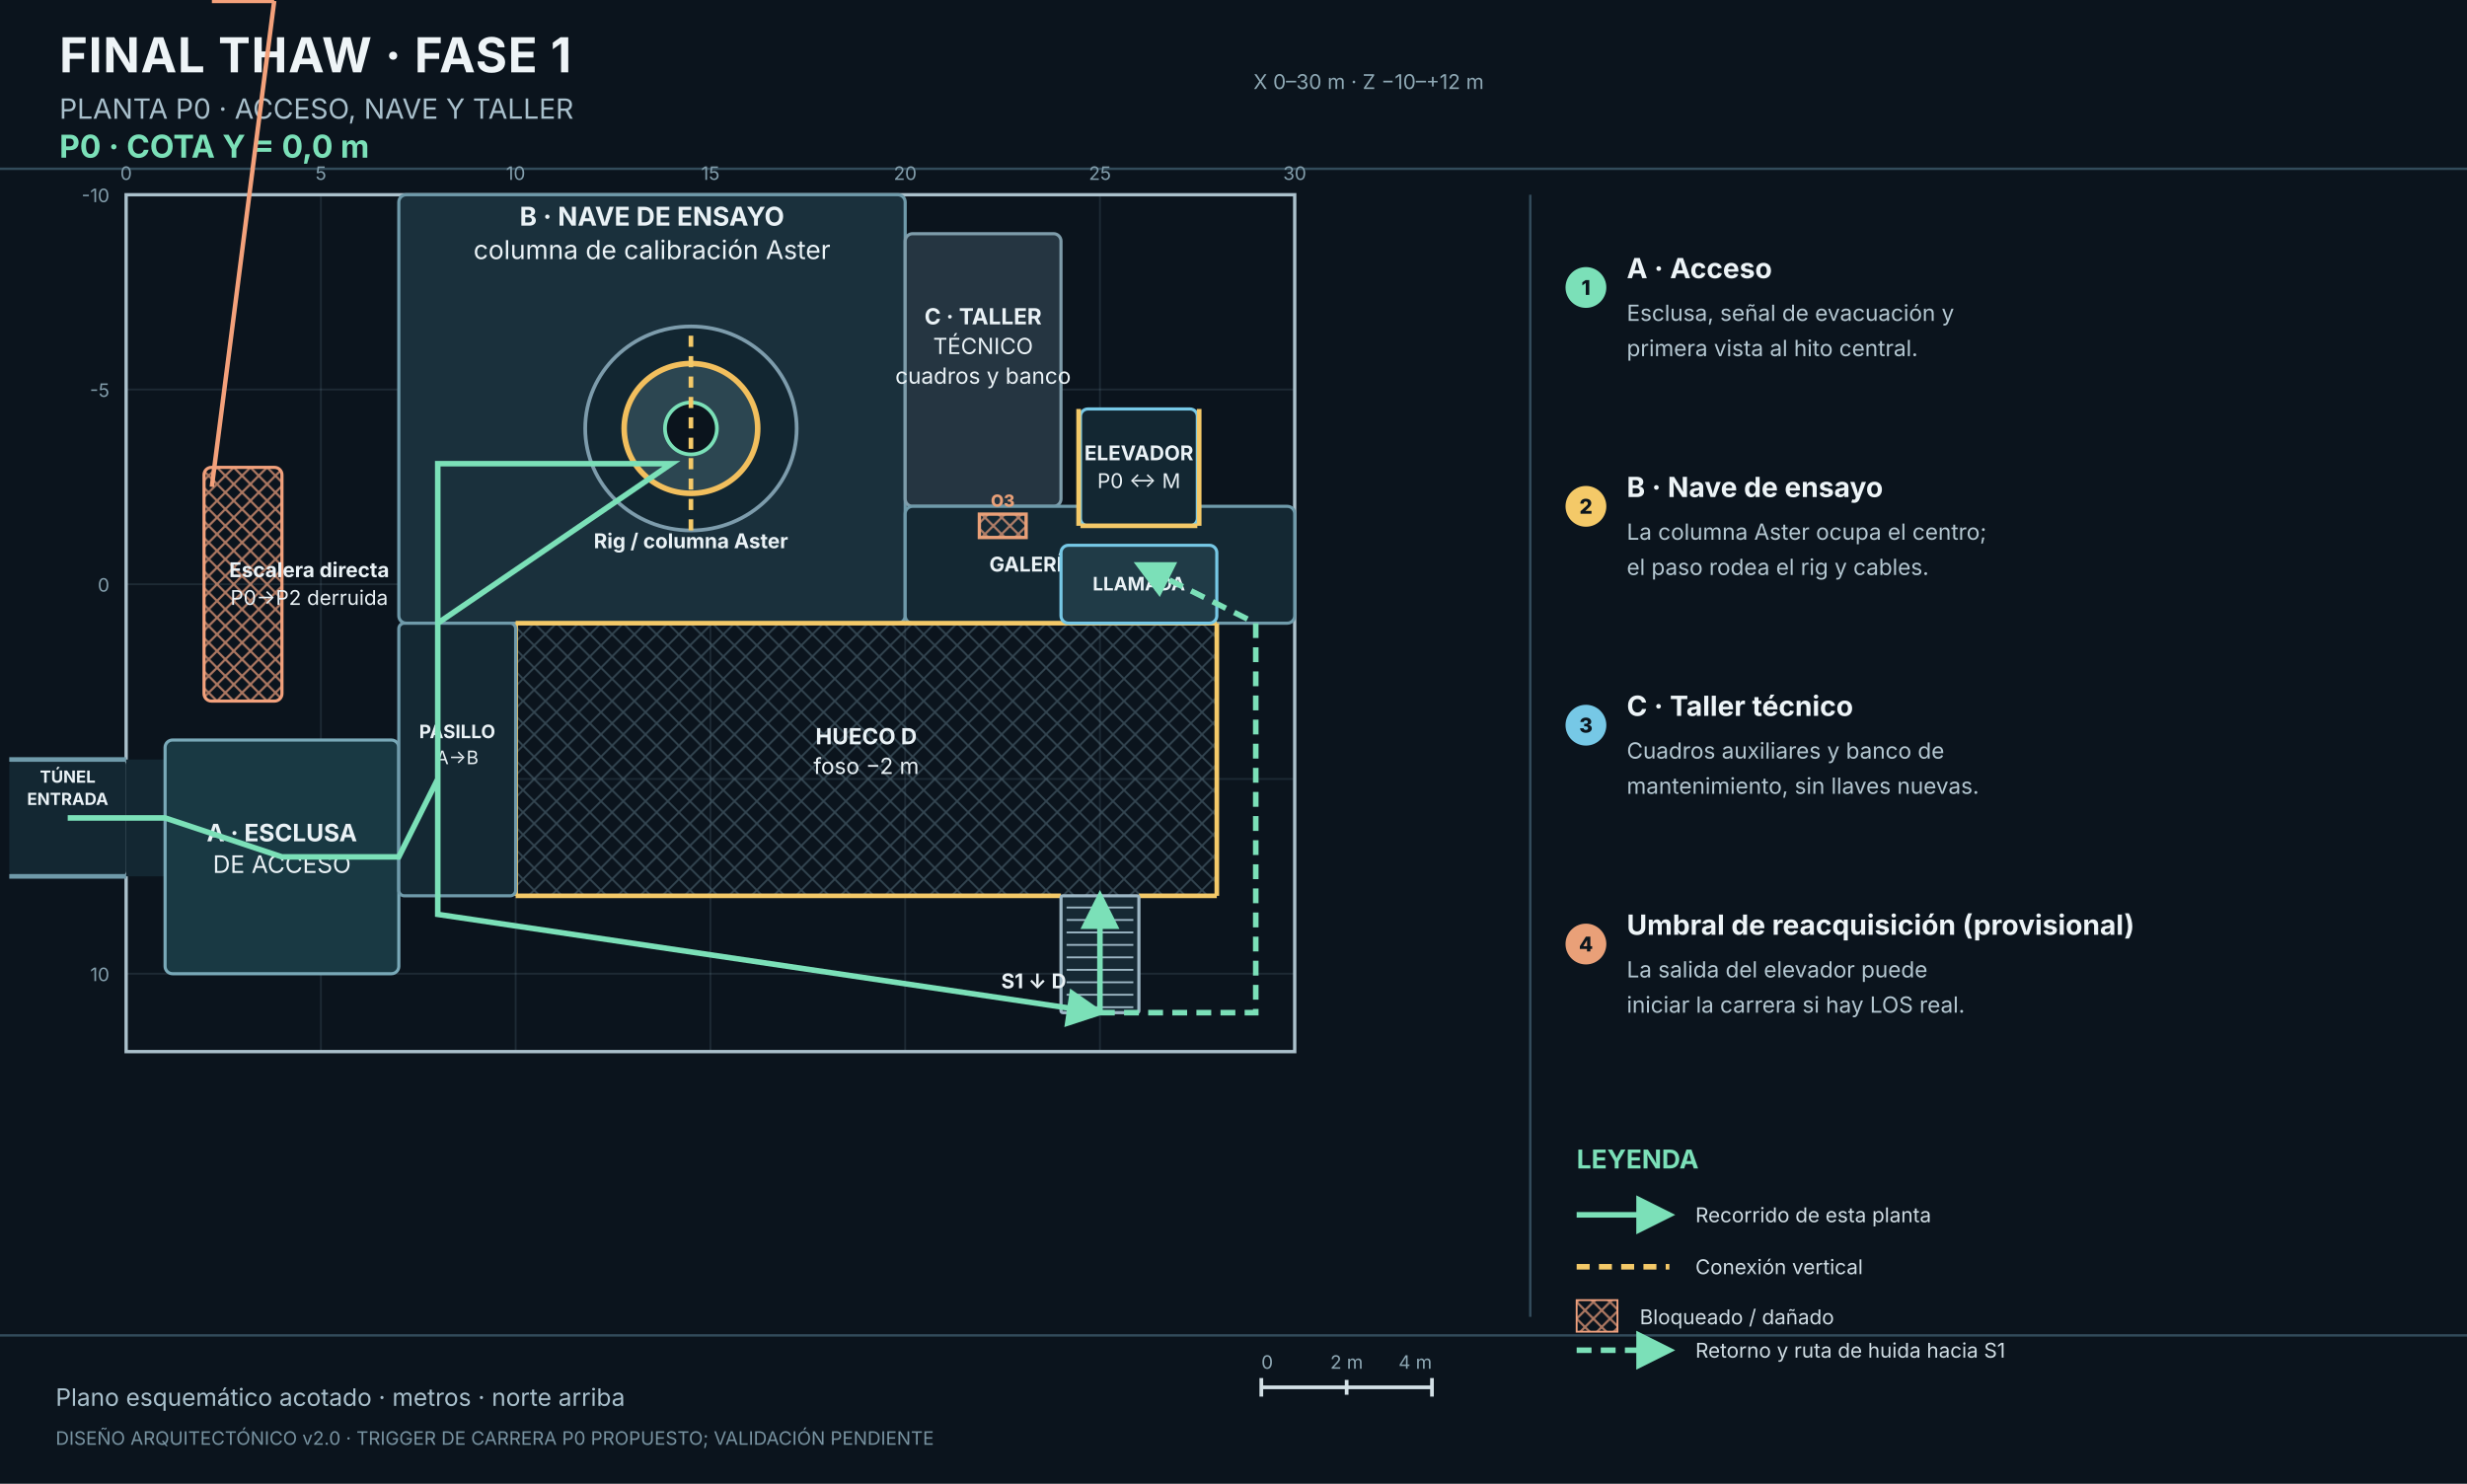
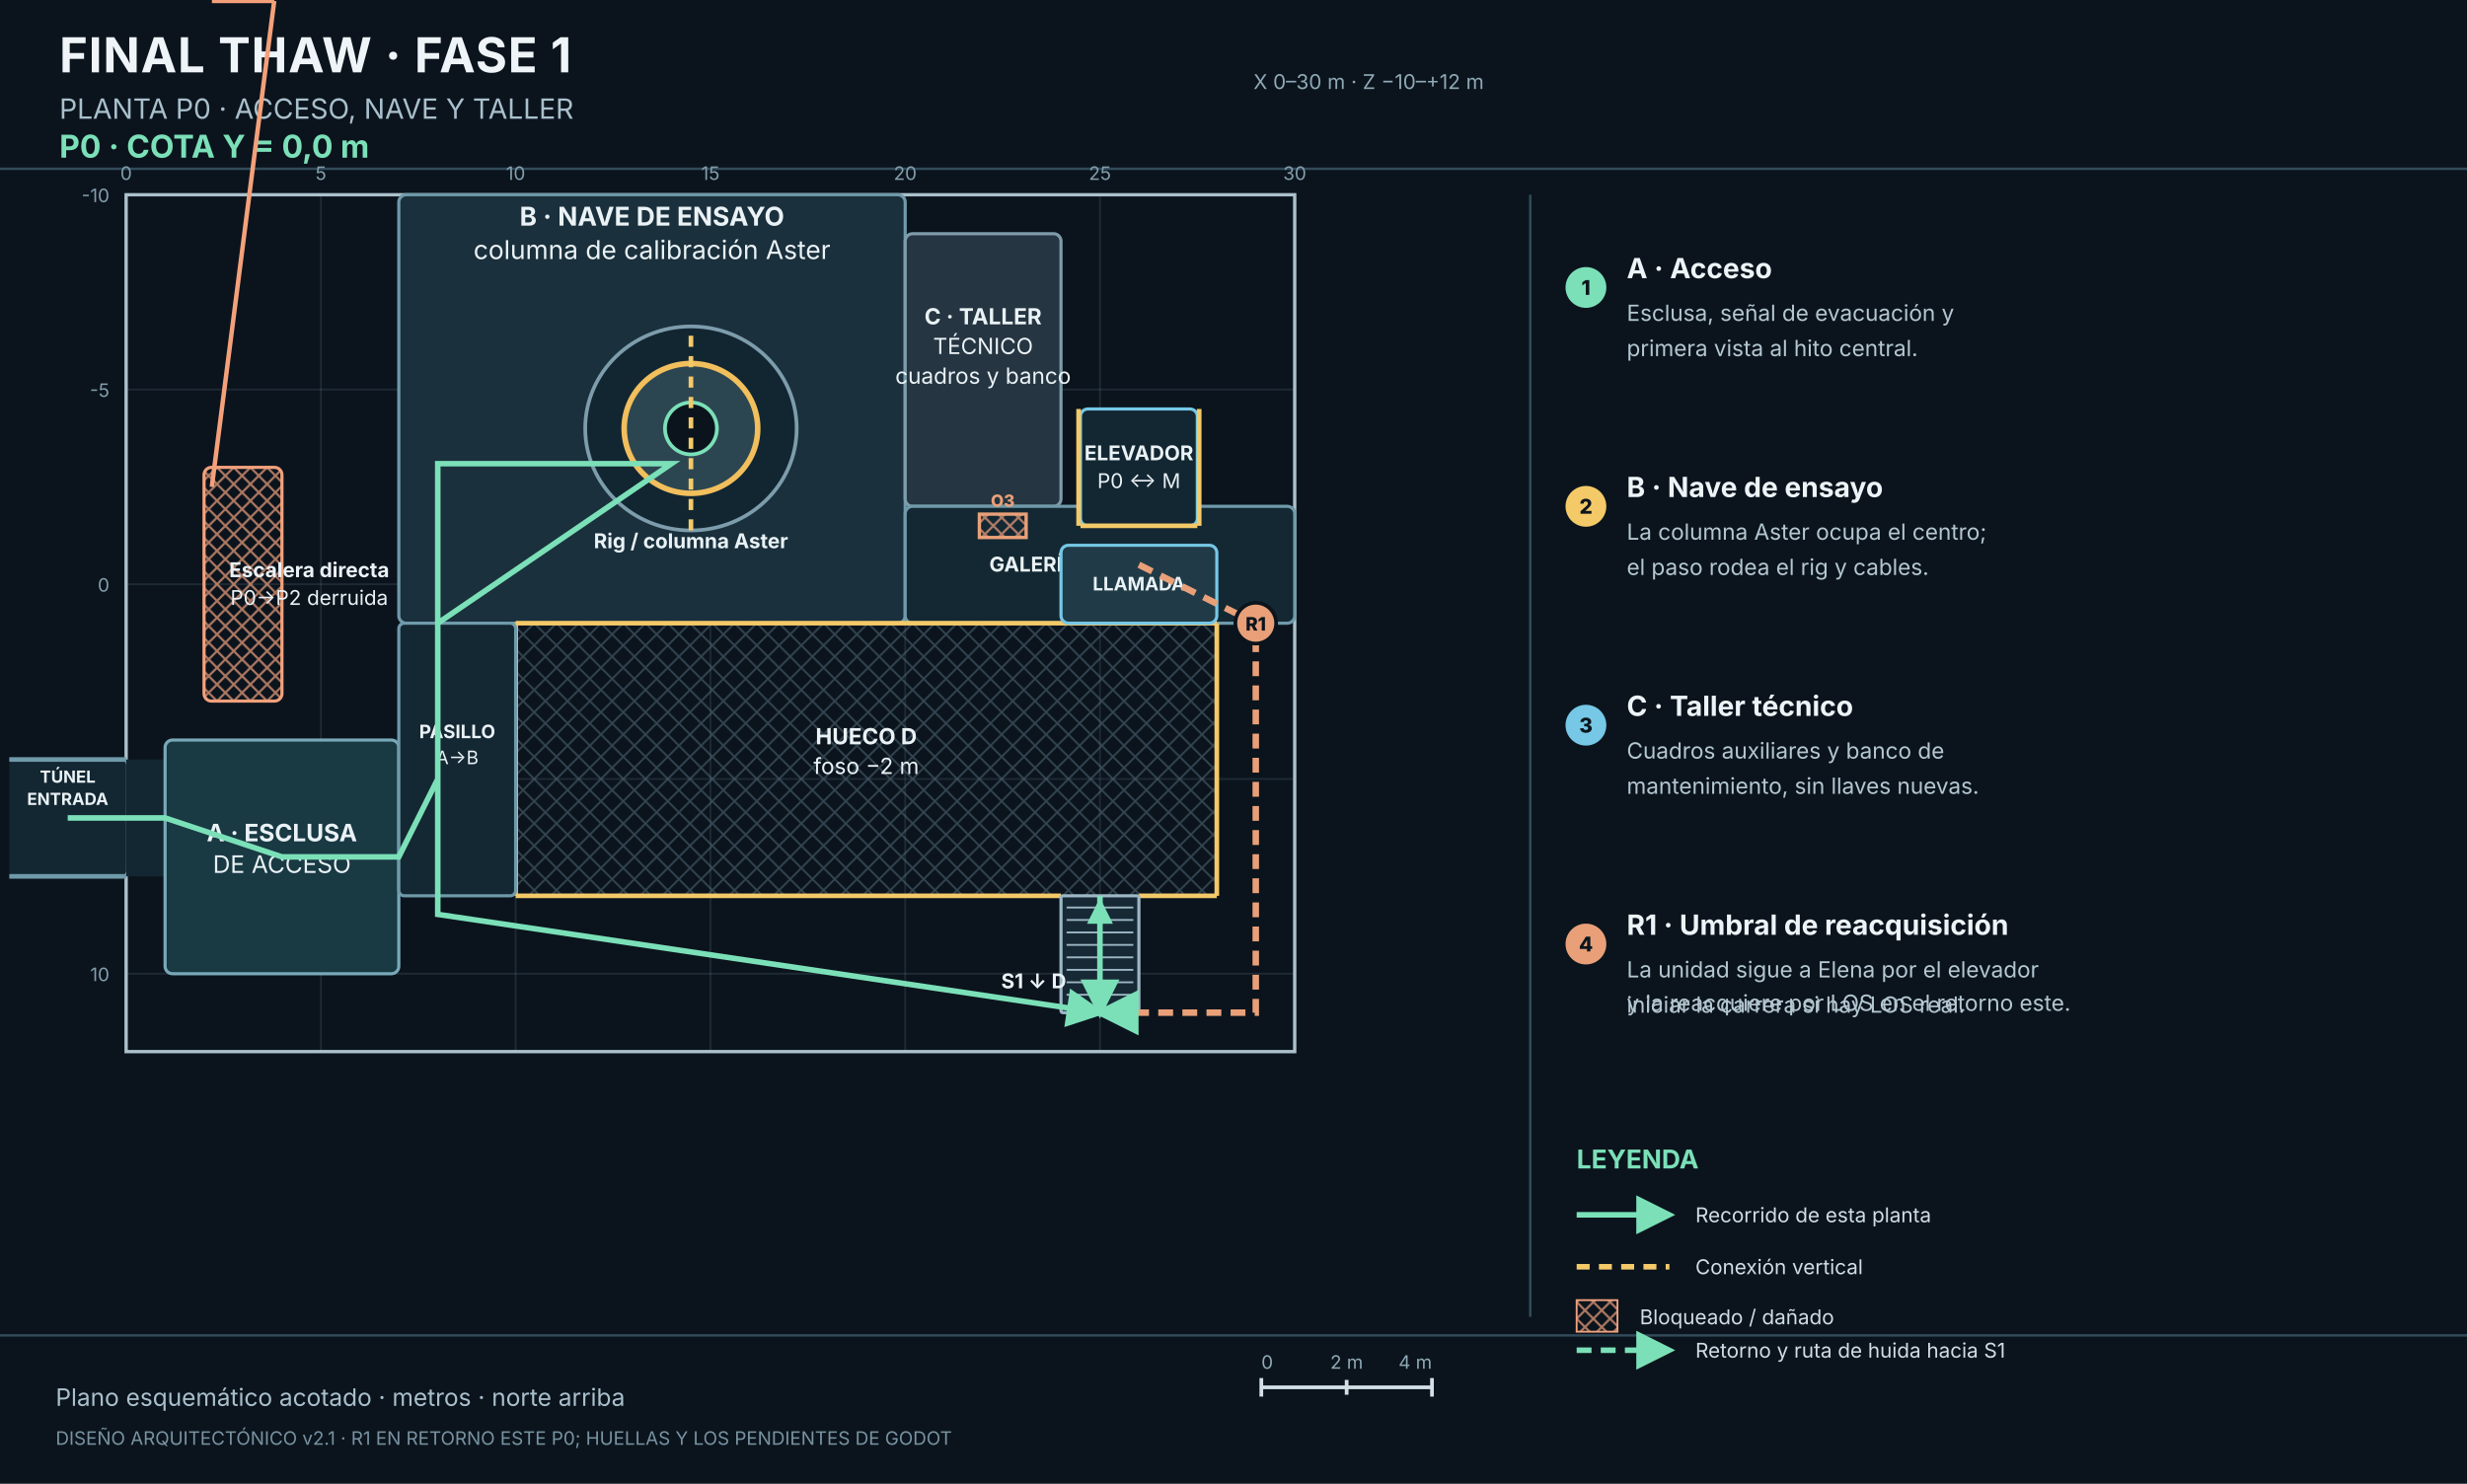
<svg xmlns="http://www.w3.org/2000/svg" viewBox="0 0 1330 800" role="img" aria-label="PLANTA P0 · ACCESO, NAVE Y TALLER">
  <defs>
    <marker id="arrow" viewBox="0 0 10 10" refX="8.5" refY="5" markerWidth="7" markerHeight="7" orient="auto">
      <path d="M0,0 L10,5 L0,10 z" fill="#7be0b8" />
    </marker>
    <marker id="vertical" viewBox="0 0 10 10" refX="8.5" refY="5" markerWidth="7" markerHeight="7" orient="auto">
      <path d="M0,0 L10,5 L0,10 z" fill="#f4c968" />
    </marker>
    <pattern id="blocked" width="9" height="9" patternUnits="userSpaceOnUse">
      <path d="M0,0L9,9M9,0L0,9" stroke="#efa17e" stroke-width="1.2" opacity=".7" />
    </pattern>
    <pattern id="void" width="12" height="12" patternUnits="userSpaceOnUse">
      <path d="M0,0L12,12M12,0L0,12" stroke="#64808e" stroke-width="1" opacity=".45" />
    </pattern>
  </defs>
  <style>text{font-family:Inter,Arial,sans-serif}.title{font-size:26px;font-weight:750;fill:#eef4f7;letter-spacing:.5px}.sub{font-size:15px;fill:#a9c0cc}.level{font-size:17px;font-weight:750;fill:#7be0b8}.room{font-size:13px;fill:#eaf2f6}.small{font-size:11px;fill:#d0dde4}.muted{font-size:11px;fill:#8fa9b5}</style>
  <rect width="1330" height="800" fill="#0b141d" />
  <path d="M0 91H1330M825 105V710M0 720H1330" stroke="#324b5a" stroke-width="1.3" />
  <text x="32" y="39" class="title">FINAL THAW · FASE 1</text>
  <text x="32" y="64" class="sub">PLANTA P0 · ACCESO, NAVE Y TALLER</text>
  <text x="32" y="85" class="level">P0 · COTA Y = 0,0 m</text>
  <text x="800" y="48" text-anchor="end" class="muted">X 0–30 m · Z −10–+12 m</text>
  <line x1="68" y1="105" x2="68" y2="567" stroke="#7895a6" opacity=".17" />
  <text x="68" y="97" font-size="10" text-anchor="middle" fill="#839eac">0</text>
  <line x1="173" y1="105" x2="173" y2="567" stroke="#7895a6" opacity=".17" />
  <text x="173" y="97" font-size="10" text-anchor="middle" fill="#839eac">5</text>
  <line x1="278" y1="105" x2="278" y2="567" stroke="#7895a6" opacity=".17" />
  <text x="278" y="97" font-size="10" text-anchor="middle" fill="#839eac">10</text>
  <line x1="383" y1="105" x2="383" y2="567" stroke="#7895a6" opacity=".17" />
  <text x="383" y="97" font-size="10" text-anchor="middle" fill="#839eac">15</text>
  <line x1="488" y1="105" x2="488" y2="567" stroke="#7895a6" opacity=".17" />
  <text x="488" y="97" font-size="10" text-anchor="middle" fill="#839eac">20</text>
  <line x1="593" y1="105" x2="593" y2="567" stroke="#7895a6" opacity=".17" />
  <text x="593" y="97" font-size="10" text-anchor="middle" fill="#839eac">25</text>
  <line x1="698" y1="105" x2="698" y2="567" stroke="#7895a6" opacity=".17" />
  <text x="698" y="97" font-size="10" text-anchor="middle" fill="#839eac">30</text>
  <line x1="68" y1="105" x2="698" y2="105" stroke="#7895a6" opacity=".17" />
  <text x="59" y="109" font-size="10" text-anchor="end" fill="#839eac">-10</text>
  <line x1="68" y1="210" x2="698" y2="210" stroke="#7895a6" opacity=".17" />
  <text x="59" y="214" font-size="10" text-anchor="end" fill="#839eac">-5</text>
  <line x1="68" y1="315" x2="698" y2="315" stroke="#7895a6" opacity=".17" />
  <text x="59" y="319" font-size="10" text-anchor="end" fill="#839eac">0</text>
  <line x1="68" y1="420" x2="698" y2="420" stroke="#7895a6" opacity=".17" />
  <text x="59" y="424" font-size="10" text-anchor="end" fill="#839eac">5</text>
  <line x1="68" y1="525" x2="698" y2="525" stroke="#7895a6" opacity=".17" />
  <text x="59" y="529" font-size="10" text-anchor="end" fill="#839eac">10</text>
  <rect x="68" y="105" width="630" height="462" fill="none" stroke="#abc1cc" stroke-width="1.8" />
  <rect x="5" y="409.5" width="63" height="63" rx="3" fill="#132732" stroke="none" />
  <line x1="5" y1="409.5" x2="68" y2="409.5" stroke="#6f9aaa" stroke-width="2.5" />
  <line x1="5" y1="472.5" x2="68" y2="472.5" stroke="#6f9aaa" stroke-width="2.5" />
  <text x="36.5" y="422" text-anchor="middle" font-size="9" font-family="Inter,Arial,sans-serif" font-weight="700" fill="#eaf2f6">TÚNEL</text>
  <text x="36.5" y="434" text-anchor="middle" font-size="9" font-family="Inter,Arial,sans-serif" font-weight="700" fill="#eaf2f6">ENTRADA</text>
  <rect x="68" y="409.5" width="21" height="63" fill="#132732" stroke="none" />
  <rect x="89" y="399" width="126" height="126" rx="4" fill="#193943" stroke="#79a9b8" stroke-width="1.7" />
  <text x="152" y="453.633" text-anchor="middle" font-size="13" font-family="Inter,Arial,sans-serif" font-weight="700" fill="#eaf2f6">A · ESCLUSA</text>
  <text x="152" y="470.633" text-anchor="middle" font-size="13" font-family="Inter,Arial,sans-serif" font-weight="400" fill="#eaf2f6">DE ACCESO</text>
  <rect x="215" y="105" width="273" height="231" rx="4" fill="#1a303c" stroke="#6f9aaa" stroke-width="1.7" />
  <text x="351.5" y="121.667" text-anchor="middle" font-size="14" font-family="Inter,Arial,sans-serif" font-weight="700" fill="#eaf2f6">B · NAVE DE ENSAYO</text>
  <text x="351.5" y="139.667" text-anchor="middle" font-size="14" font-family="Inter,Arial,sans-serif" font-weight="400" fill="#eaf2f6">columna de calibración Aster</text>
  <rect x="488" y="126" width="84" height="147" rx="4" fill="#253541" stroke="#7e9caa" stroke-width="1.7" />
  <text x="530" y="174.9" text-anchor="middle" font-size="12" font-family="Inter,Arial,sans-serif" font-weight="700" fill="#eaf2f6">C · TALLER</text>
  <text x="530" y="190.9" text-anchor="middle" font-size="12" font-family="Inter,Arial,sans-serif" font-weight="400" fill="#eaf2f6">TÉCNICO</text>
  <text x="530" y="206.9" text-anchor="middle" font-size="12" font-family="Inter,Arial,sans-serif" font-weight="400" fill="#eaf2f6">cuadros y banco</text>
  <rect x="488" y="273" width="210" height="63" rx="4" fill="#142833" stroke="#6f9aaa" stroke-width="1.7" />
  <text x="593" y="308.167" text-anchor="middle" font-size="11" font-family="Inter,Arial,sans-serif" font-weight="700" fill="#eaf2f6">GALERÍA DE SERVICIO</text>
  <ellipse cx="372.5" cy="231" rx="57" ry="55" fill="#122631" stroke="#7d9cac" stroke-width="2" />
  <ellipse cx="372.5" cy="231" rx="36" ry="35" fill="#2c4651" stroke="#f2bf5d" stroke-width="3" />
  <ellipse cx="372.5" cy="231" rx="14" ry="14" fill="#0b141d" stroke="#7be0b8" stroke-width="2" />
  <text x="372.5" y="295.567" text-anchor="middle" font-size="11" font-family="Inter,Arial,sans-serif" font-weight="700" fill="#eaf2f6">Rig / columna Aster</text>
  <rect x="278" y="336" width="378" height="147" rx="4" fill="url(#void)" stroke="none" />
  <line x1="278" y1="336" x2="656" y2="336" stroke="#f4c968" stroke-width="2.5" />
  <line x1="278" y1="336" x2="278" y2="483" stroke="#f4c968" stroke-width="2.5" />
  <line x1="656" y1="336" x2="656" y2="483" stroke="#f4c968" stroke-width="2.5" />
  <line x1="278" y1="483" x2="572" y2="483" stroke="#f4c968" stroke-width="2.5" />
  <line x1="614" y1="483" x2="656" y2="483" stroke="#f4c968" stroke-width="2.5" />
  <text x="467" y="401.3" text-anchor="middle" font-size="12" font-family="Inter,Arial,sans-serif" font-weight="700" fill="#eaf2f6">HUECO D</text>
  <text x="467" y="417.3" text-anchor="middle" font-size="12" font-family="Inter,Arial,sans-serif" font-weight="400" fill="#eaf2f6">foso −2 m</text>
  <rect x="215" y="336" width="63" height="147" rx="3" fill="#142833" stroke="#6f9aaa" stroke-width="1.7" />
  <text x="246.5" y="398" text-anchor="middle" font-size="10" font-family="Inter,Arial,sans-serif" font-weight="700" fill="#eaf2f6">PASILLO</text>
  <text x="246.5" y="412" text-anchor="middle" font-size="10" font-family="Inter,Arial,sans-serif" font-weight="400" fill="#eaf2f6">A→B</text>
  <rect x="572" y="483" width="42" height="63" rx="1" fill="#162934" stroke="#9db7c5" stroke-width="1.7" />
  <line x1="575" y1="489.3" x2="611" y2="489.3" stroke="#9db7c5" stroke-width="1" />
  <line x1="575" y1="496.02" x2="611" y2="496.02" stroke="#9db7c5" stroke-width="1" />
  <line x1="575" y1="502.74" x2="611" y2="502.74" stroke="#9db7c5" stroke-width="1" />
  <line x1="575" y1="509.46" x2="611" y2="509.46" stroke="#9db7c5" stroke-width="1" />
  <line x1="575" y1="516.18" x2="611" y2="516.18" stroke="#9db7c5" stroke-width="1" />
  <line x1="575" y1="522.9" x2="611" y2="522.9" stroke="#9db7c5" stroke-width="1" />
  <line x1="575" y1="529.62" x2="611" y2="529.62" stroke="#9db7c5" stroke-width="1" />
  <line x1="575" y1="536.34" x2="611" y2="536.34" stroke="#9db7c5" stroke-width="1" />
  <line x1="575" y1="543.06" x2="611" y2="543.06" stroke="#9db7c5" stroke-width="1" />
  <polyline points="593,542.85 593,486.15" fill="none" stroke="#7be0b8" stroke-width="2" marker-end="url(#arrow)" />
  <text x="557.3" y="532.867" text-anchor="middle" font-size="11" font-family="Inter,Arial,sans-serif" font-weight="700" fill="#eaf2f6">S1 ↓ D</text>
  <rect x="582.5" y="220.5" width="63" height="63" rx="4" fill="#132732" stroke="#76c8e6" stroke-width="1.7" />
  <line x1="581.5" y1="220.5" x2="581.5" y2="283.5" stroke="#f4c968" stroke-width="2.5" />
  <line x1="646.5" y1="220.5" x2="646.5" y2="283.5" stroke="#f4c968" stroke-width="2.5" />
  <line x1="582.5" y1="283.5" x2="645.5" y2="283.5" stroke="#f4c968" stroke-width="2.5" />
  <text x="614" y="248.167" text-anchor="middle" font-size="11" font-family="Inter,Arial,sans-serif" font-weight="700" fill="#eaf2f6">ELEVADOR</text>
  <text x="614" y="263.167" text-anchor="middle" font-size="11" font-family="Inter,Arial,sans-serif" font-weight="400" fill="#eaf2f6">P0 ↔ M</text>
  <rect x="572" y="294" width="84" height="42" rx="4" fill="#203b47" stroke="#76c8e6" stroke-width="1.7" />
  <text x="614" y="318.333" text-anchor="middle" font-size="10" font-family="Inter,Arial,sans-serif" font-weight="700" fill="#eaf2f6">LLAMADA</text>
  <rect x="110" y="252" width="42" height="126" rx="4" fill="url(#blocked)" stroke="#f2a17c" stroke-width="1.7" />
  <path d="M114.2 262.5L147.837.5M147.826.5L114.237.5" stroke="#f4a17b" stroke-width="2.4" />
  <text x="166.7" y="311.167" text-anchor="middle" font-size="11" font-family="Inter,Arial,sans-serif" font-weight="700" fill="#eaf2f6">Escalera directa</text>
  <text x="166.7" y="326.167" text-anchor="middle" font-size="11" font-family="Inter,Arial,sans-serif" font-weight="400" fill="#eaf2f6">P0→P2 derruida</text>
  <rect x="528" y="277.2" width="25.2" height="12.6" fill="url(#blocked)" stroke="#e9a078" stroke-width="1.8" />
  <text x="540.6" y="273.2" text-anchor="middle" font-size="9" font-weight="800" fill="#e9a078">O3</text>
  <polyline points="36.5,441 68,441 89,441 152,462 215,462 236,420 236,336 236,250 362,250 236,336 236,420 236,493 593,546" fill="none" stroke="#7be0b8" stroke-width="3" marker-end="url(#arrow)" />
  <path d="M372.5 286 L372.5 176" stroke="#f4c968" stroke-width="2.5" stroke-dasharray="6 5" />
  <circle cx="855" cy="155" r="11" fill="#7be0b8" />
  <text x="855" y="159" font-size="11" text-anchor="middle" font-weight="800" fill="#0b151d">1</text>
  <text x="877" y="150" font-size="15" font-weight="700" fill="#edf4f7">A · Acceso</text>
  <text x="877" y="173" font-size="12" fill="#b4c7d1">Esclusa, señal de evacuación y</text>
  <text x="877" y="192" font-size="12" fill="#b4c7d1">primera vista al hito central.</text>
  <circle cx="855" cy="273" r="11" fill="#f4c968" />
  <text x="855" y="277" font-size="11" text-anchor="middle" font-weight="800" fill="#0b151d">2</text>
  <text x="877" y="268" font-size="15" font-weight="700" fill="#edf4f7">B · Nave de ensayo</text>
  <text x="877" y="291" font-size="12" fill="#b4c7d1">La columna Aster ocupa el centro;</text>
  <text x="877" y="310" font-size="12" fill="#b4c7d1">el paso rodea el rig y cables.</text>
  <circle cx="855" cy="391" r="11" fill="#76c8e6" />
  <text x="855" y="395" font-size="11" text-anchor="middle" font-weight="800" fill="#0b151d">3</text>
  <text x="877" y="386" font-size="15" font-weight="700" fill="#edf4f7">C · Taller técnico</text>
  <text x="877" y="409" font-size="12" fill="#b4c7d1">Cuadros auxiliares y banco de</text>
  <text x="877" y="428" font-size="12" fill="#b4c7d1">mantenimiento, sin llaves nuevas.</text>
  <circle cx="855" cy="509" r="11" fill="#e9a078" />
  <text x="855" y="513" font-size="11" text-anchor="middle" font-weight="800" fill="#0b151d">4</text>
-   <text x="877" y="504" font-size="15" font-weight="700" fill="#edf4f7">Umbral de reacquisición (provisional)</text>
-   <text x="877" y="527" font-size="12" fill="#b4c7d1">La salida del elevador puede</text>
+   <text x="877" y="504" font-size="15" font-weight="700" fill="#edf4f7">R1 · Umbral de reacquisición</text>
+   <text x="877" y="527" font-size="12" fill="#b4c7d1">La unidad sigue a Elena por el elevador</text>
+   <text x="877" y="545" font-size="12" fill="#b4c7d1">y la reacquiere por LOS en el retorno este.</text>
  <text x="877" y="546" font-size="12" fill="#b4c7d1">iniciar la carrera si hay LOS real.</text>
  <g transform="translate(850 630)">
    <text x="0" y="0" font-size="14" font-weight="750" fill="#7be0b8">LEYENDA</text>
    <line x1="0" y1="25" x2="50" y2="25" stroke="#7be0b8" stroke-width="3" marker-end="url(#arrow)" />
    <text x="64" y="29" class="small">Recorrido de esta planta</text>
    <line x1="0" y1="53" x2="50" y2="53" stroke="#f4c968" stroke-width="3" stroke-dasharray="7 5" />
    <text x="64" y="57" class="small">Conexión vertical</text>
    <rect x="0" y="71" width="22" height="17" fill="url(#blocked)" stroke="#efa17e" />
    <text x="34" y="84" class="small">Bloqueado / dañado</text>
    <line x1="0" y1="98" x2="50" y2="98" stroke="#7be0b8" stroke-width="3" stroke-dasharray="8 5" marker-end="url(#arrow)" />
    <text x="64" y="102" class="small">Retorno y ruta de huida hacia S1</text>
  </g>
  <text x="30" y="758" font-size="13" fill="#a9c0cc">Plano esquemático acotado · metros · norte arriba</text>
-   <text x="30" y="779" font-size="10" fill="#7893a1">DISEÑO ARQUITECTÓNICO v2.0 · TRIGGER DE CARRERA P0 PROPUESTO; VALIDACIÓN PENDIENTE</text>
+   <text x="30" y="779" font-size="10" fill="#7893a1">DISEÑO ARQUITECTÓNICO v2.1 · R1 EN RETORNO ESTE P0; HUELLAS Y LOS PENDIENTES DE GODOT</text>
  <path d="M680 748H772M680 743V753M726 744V752M772 743V753" stroke="#d3e0e6" stroke-width="2" />
  <text x="680" y="738" font-size="10" fill="#8fa9b5">0</text>
  <text x="726" y="738" font-size="10" text-anchor="middle" fill="#8fa9b5">2 m</text>
  <text x="772" y="738" font-size="10" text-anchor="end" fill="#8fa9b5">4 m</text>
-   <polyline points="593,546 593,483" fill="none" stroke="#7be0b8" stroke-width="3" marker-end="url(#arrow)" />
-   <polyline points="593,546 677,546 677,420 677,336 635,315 614,304.5" fill="none" stroke="#7be0b8" stroke-width="3" stroke-dasharray="8 5" marker-end="url(#arrow)" />
+   <polyline points="593,483 593,546" fill="none" stroke="#7be0b8" stroke-width="3" marker-end="url(#arrow)" />
+   <polyline points="614,304.5 635,315 677,336 677,420 677,546 593,546" fill="none" stroke="#e9a078" stroke-width="3.5" stroke-dasharray="8 5" marker-end="url(#arrow)" />
+   <circle cx="677" cy="336" r="11" fill="#e9a078" stroke="#0b141d" stroke-width="2" />
+   <text x="677" y="340" text-anchor="middle" font-size="10" font-weight="800" fill="#0b141d">R1</text>
</svg>
